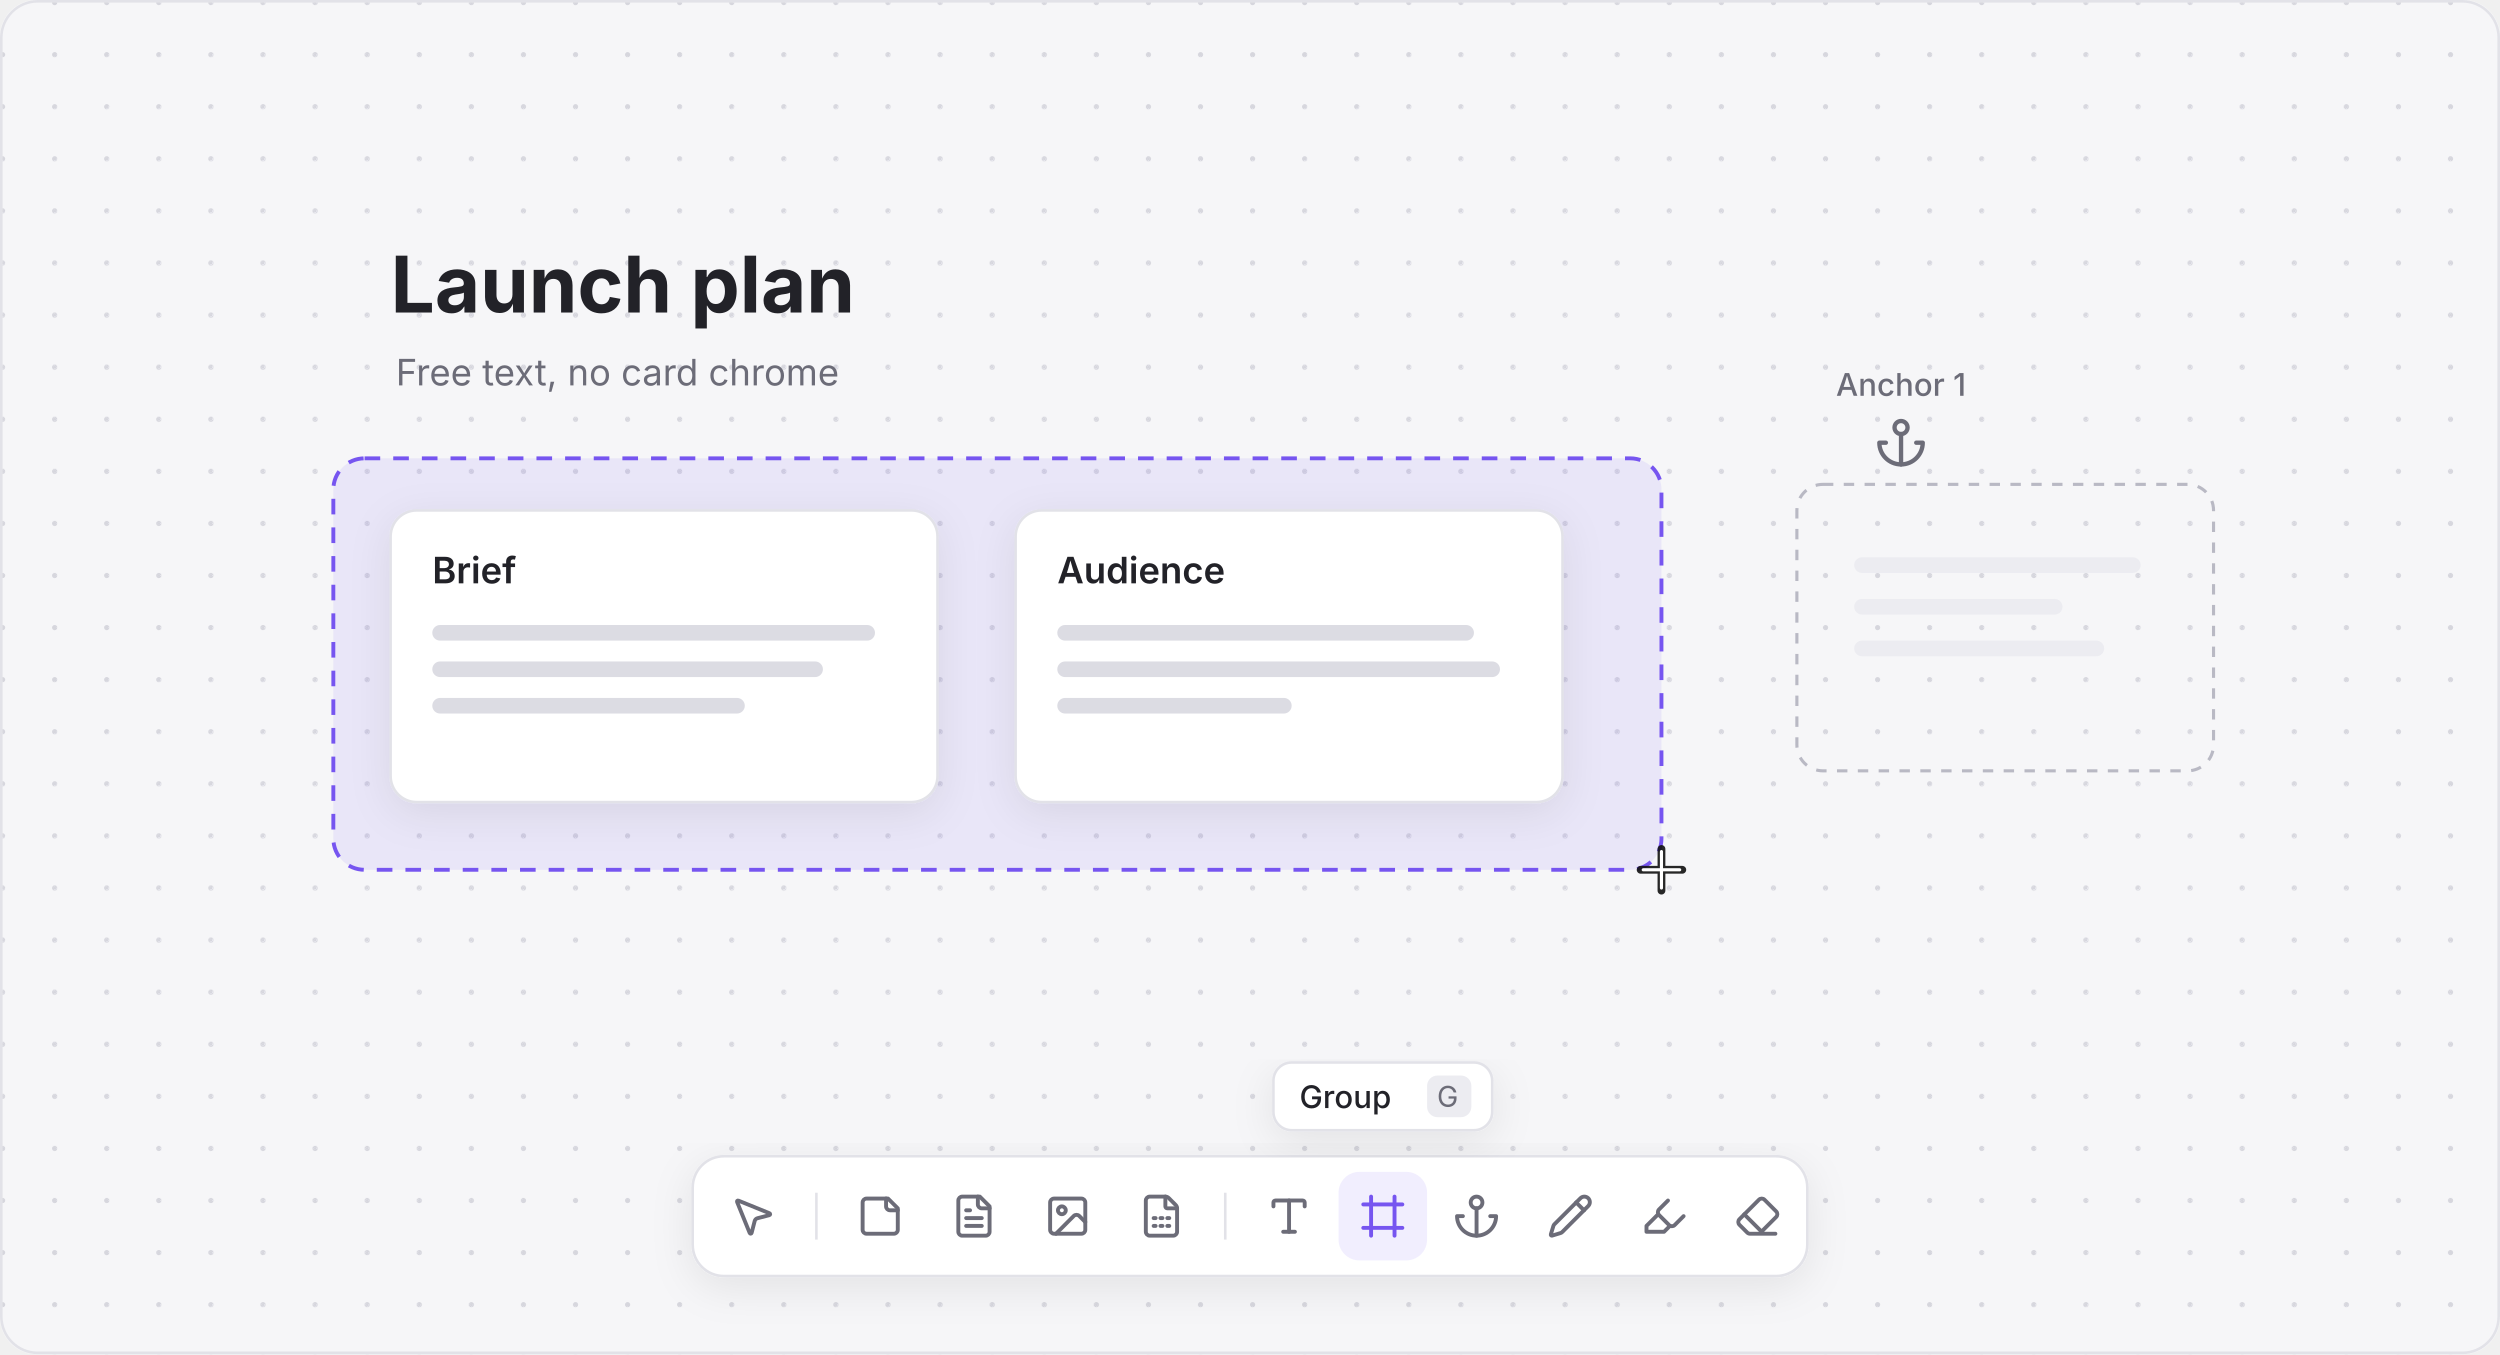
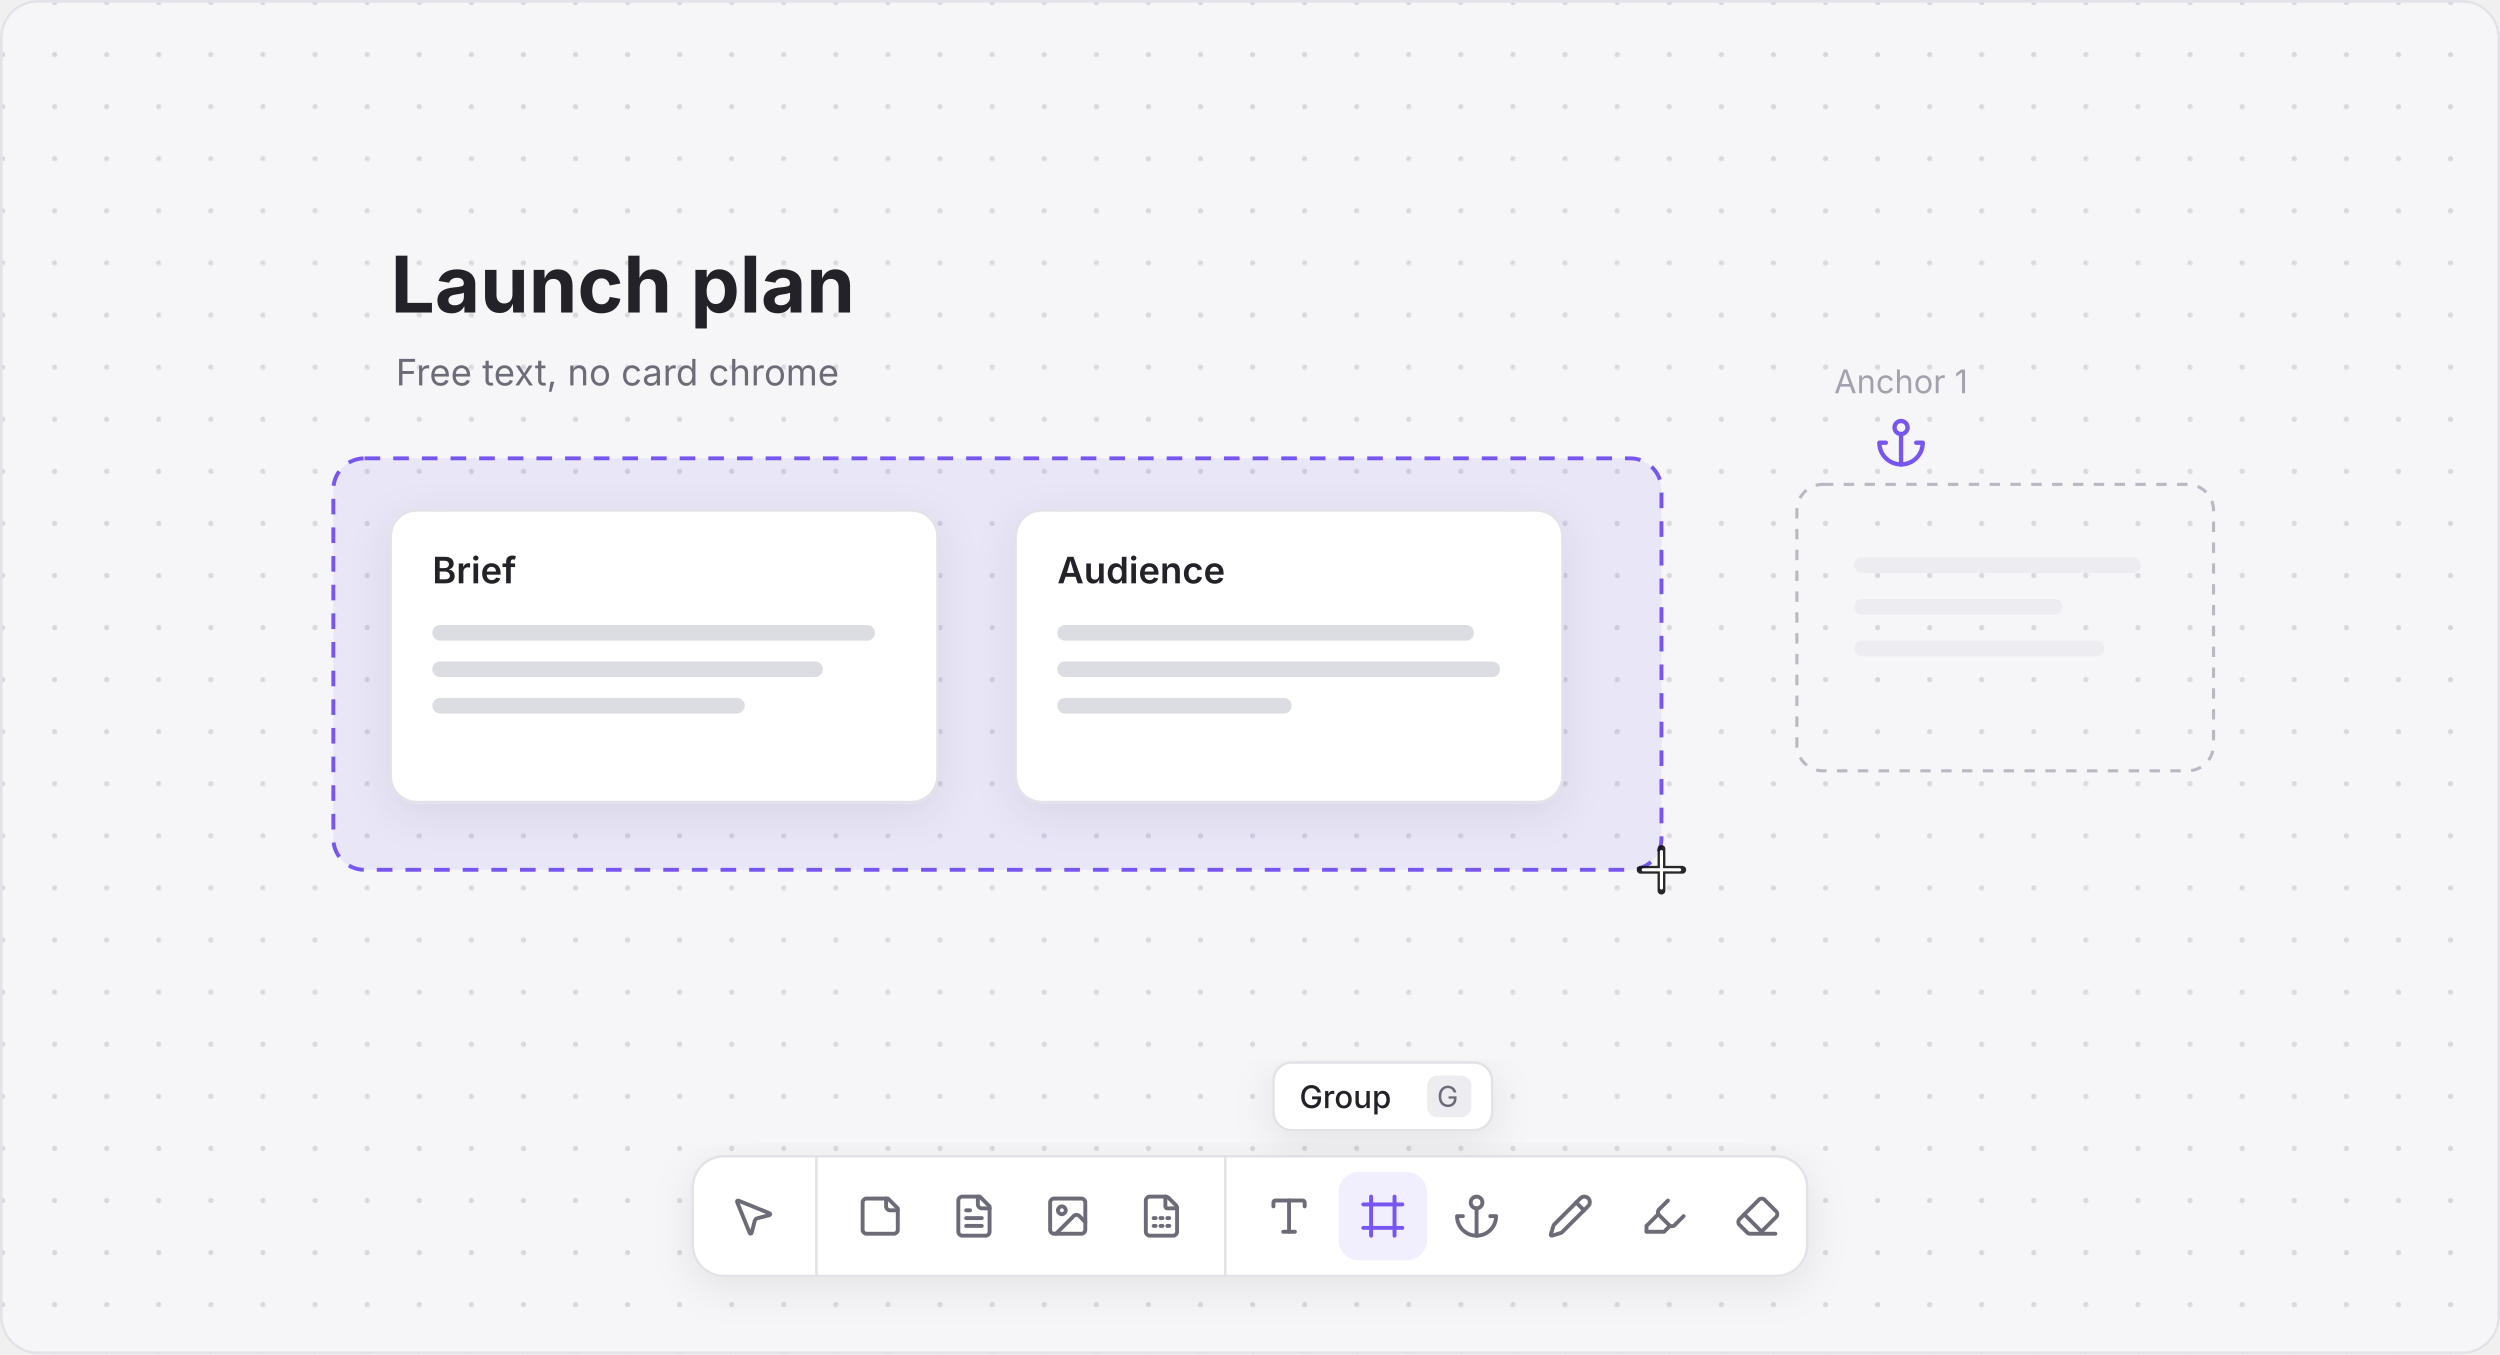
<svg xmlns="http://www.w3.org/2000/svg" viewBox="0 0 960 520" width="960" height="520" role="img" aria-label="Canvas Plus tool bar placing a group">
  <style>
  text { font-family: -apple-system, BlinkMacSystemFont, "Segoe UI", Inter, Roboto, sans-serif; }
  .bg { fill: #f6f6f8; } .dot { fill: #d6d6dd; }
  .surface { fill: #ffffff; stroke: #e2e2e8; stroke-width: 1; }
  .surface-alt { fill: #f3f3f6; stroke: #e2e2e8; stroke-width: 1; }
  .fill-surface { fill: #ffffff; } .fill-alt { fill: #f3f3f6; } .fill-hover { fill: #ececf1; }
  .line { stroke: #e2e2e8; fill: none; } .line-strong { stroke: #b9b9c4; fill: none; }
  .t { fill: #222228; } .tm { fill: #6c6c78; } .tf { fill: #a2a2ae; }
  .bar-t { fill: #dcdce3; } .bar-f { fill: #ececf1; }
  .c { color: #222228; } .cm { color: #6c6c78; } .cf { color: #a2a2ae; } .ca { color: #7655f0; }
  .a { fill: #7655f0; } .as { stroke: #7655f0; fill: none; } .asoft { fill: #7655f0; fill-opacity: .1; }
  .on-a { fill: #ffffff; }
  .ink-red { stroke: #e93147; } .ink-green { stroke: #08b94e; }
  .hl-yellow { stroke: #f5c400; stroke-opacity: .38; }
  .shadow { flood-color: #1b1b30; flood-opacity: .08; }
+   .gfill { fill: #ffffff; fill-opacity: .6; }
+   .o-fill { fill: #f6e5dc; stroke: #d9a184; stroke-width: 1.2; } .o-t { fill: #a8461a; }
+   .chrome { fill: #ececf0; } .ink-dark { stroke: #222228; }
  @media (prefers-color-scheme: dark) {
    .bg { fill: #1c1c1f; } .dot { fill: #38383e; }
    .surface { fill: #26262a; stroke: #36363c; }
    .surface-alt { fill: #2d2d32; stroke: #36363c; }
    .fill-surface { fill: #26262a; } .fill-alt { fill: #2d2d32; } .fill-hover { fill: #34343a; }
    .line { stroke: #36363c; } .line-strong { stroke: #55555e; }
    .t { fill: #e4e4e9; } .tm { fill: #a0a0ab; } .tf { fill: #6d6d78; }
    .bar-t { fill: #3e3e45; } .bar-f { fill: #33333a; }
    .c { color: #e4e4e9; } .cm { color: #a0a0ab; } .cf { color: #6d6d78; } .ca { color: #9b83ff; }
    .a { fill: #8f76ff; } .as { stroke: #8f76ff; } .asoft { fill: #8f76ff; fill-opacity: .16; }
    .on-a { fill: #ffffff; }
    .hl-yellow { stroke-opacity: .3; }
    .shadow { flood-color: #000000; flood-opacity: .35; }
+     .gfill { fill: #ffffff; fill-opacity: .025; }
+     .o-fill { fill: #3a2a22; stroke: #8a5235; } .o-t { fill: #f0a274; }
+     .chrome { fill: #161618; } .ink-dark { stroke: #e4e4e9; }
  }
  .ic { fill: none; stroke: currentColor; stroke-width: 2; stroke-linecap: round; stroke-linejoin: round; }
</style>
  <defs>
    <symbol id="i-pointer" viewBox="0 0 24 24" class="ic">
      <path d="M4.037 4.688a.495.495 0 0 1 .651-.651l16 6.5a.5.5 0 0 1-.063.947l-6.124 1.58a2 2 0 0 0-1.438 1.435l-1.579 6.126a.5.5 0 0 1-.947.063z" />
    </symbol>
    <symbol id="i-card" viewBox="0 0 24 24" class="ic">
      <path d="M16 3H5a2 2 0 0 0-2 2v14a2 2 0 0 0 2 2h14a2 2 0 0 0 2-2V8Z" />
      <path d="M15 3v4a2 2 0 0 0 2 2h4" />
    </symbol>
    <symbol id="i-note" viewBox="0 0 24 24" class="ic">
      <path d="M15 2H6a2 2 0 0 0-2 2v16a2 2 0 0 0 2 2h12a2 2 0 0 0 2-2V7Z" />
      <path d="M14 2v4a2 2 0 0 0 2 2h4" />
      <path d="M10 9H8" />
      <path d="M16 13H8" />
      <path d="M16 17H8" />
    </symbol>
    <symbol id="i-media" viewBox="0 0 24 24" class="ic">
      <rect x="3" y="3" width="18" height="18" rx="2" />
      <circle cx="9" cy="9" r="2" />
      <path d="m21 15-3.086-3.086a2 2 0 0 0-2.828 0L6 21" />
    </symbol>
    <symbol id="i-types" viewBox="0 0 24 24" class="ic">
      <path d="M6 22a2 2 0 0 1-2-2V4a2 2 0 0 1 2-2h8a2.4 2.4 0 0 1 1.7.7l3.6 3.6A2.4 2.4 0 0 1 20 8v12a2 2 0 0 1-2 2Z" />
      <path d="M14 2v5a1 1 0 0 0 1 1h5" />
      <path d="M9 13H8M9 17H8M12.5 13h-1M12.5 17h-1M16 13h-1M16 17h-1" />
    </symbol>
    <symbol id="i-text" viewBox="0 0 24 24" class="ic">
      <path d="M12 4v16" />
      <path d="M4 7V5a1 1 0 0 1 1-1h14a1 1 0 0 1 1 1v2" />
      <path d="M9 20h6" />
    </symbol>
    <symbol id="i-group" viewBox="0 0 24 24" class="ic">
      <path d="M22 6H2M22 18H2M6 2v20M18 2v20" />
    </symbol>
    <symbol id="i-anchor" viewBox="0 0 24 24" class="ic">
      <path d="M12 22V8" />
      <path d="M5 12H2a10 10 0 0 0 20 0h-3" />
      <circle cx="12" cy="5" r="3" />
    </symbol>
    <symbol id="i-marker" viewBox="0 0 24 24" class="ic">
      <path d="M21.174 6.812a1 1 0 0 0-3.986-3.987L3.842 16.174a2 2 0 0 0-.5.83l-1.321 4.352a.5.5 0 0 0 .623.622l4.353-1.32a2 2 0 0 0 .83-.497z" />
      <path d="m15 5 4 4" />
    </symbol>
    <symbol id="i-highlighter" viewBox="0 0 24 24" class="ic">
      <path d="m9 11-6 6v3h9l3-3" />
      <path d="m22 12-4.6 4.6a2 2 0 0 1-2.8 0l-5.2-5.2a2 2 0 0 1 0-2.8L14 4" />
    </symbol>
    <symbol id="i-eraser" viewBox="0 0 24 24" class="ic">
      <path d="M21 21H8a2 2 0 0 1-1.42-.587l-3.994-3.999a2 2 0 0 1 0-2.828l10-10a2 2 0 0 1 2.828 0l5.999 6a2 2 0 0 1 0 2.828L12.834 21" />
      <path d="m5.082 11.09 8.828 8.828" />
    </symbol>
    <symbol id="i-present" viewBox="0 0 24 24" class="ic">
      <path d="M2 3h20" />
      <path d="M21 3v11a2 2 0 0 1-2 2H5a2 2 0 0 1-2-2V3" />
      <path d="m7 21 5-5 5 5" />
    </symbol>
    <symbol id="i-panel" viewBox="0 0 24 24" class="ic">
      <path d="M11.35 22H6a2 2 0 0 1-2-2V4a2 2 0 0 1 2-2h12a2 2 0 0 1 2 2v9.35" />
      <path d="M14 19h6M17 16v6" />
    </symbol>
    <symbol id="i-left" viewBox="0 0 24 24" class="ic">
      <path d="m15 18-6-6 6-6" />
    </symbol>
    <symbol id="i-right" viewBox="0 0 24 24" class="ic">
      <path d="m9 18 6-6-6-6" />
    </symbol>
    <symbol id="i-down" viewBox="0 0 24 24" class="ic">
      <path d="m6 9 6 6 6-6" />
    </symbol>
    <symbol id="i-x" viewBox="0 0 24 24" class="ic">
      <path d="M18 6 6 18M6 6l12 12" />
    </symbol>
    <symbol id="i-search" viewBox="0 0 24 24" class="ic">
      <circle cx="11" cy="11" r="8" />
      <path d="m21 21-4.3-4.3" />
    </symbol>
    <symbol id="i-globe" viewBox="0 0 24 24" class="ic">
      <circle cx="12" cy="12" r="10" />
      <path d="M12 2a14.5 14.5 0 0 0 0 20 14.5 14.5 0 0 0 0-20M2 12h20" />
    </symbol>
    <symbol id="i-pencil" viewBox="0 0 24 24" class="ic">
      <path d="M21.174 6.812a1 1 0 0 0-3.986-3.987L3.842 16.174a2 2 0 0 0-.5.83l-1.321 4.352a.5.5 0 0 0 .623.622l4.353-1.32a2 2 0 0 0 .83-.497z" />
    </symbol>
    <symbol id="i-plus" viewBox="0 0 24 24" class="ic">
      <path d="M5 12h14M12 5v14" />
    </symbol>
    <symbol id="i-minus" viewBox="0 0 24 24" class="ic">
      <path d="M5 12h14" />
    </symbol>
    <symbol id="i-help" viewBox="0 0 24 24" class="ic">
      <circle cx="12" cy="12" r="10" />
      <path d="M9.09 9a3 3 0 0 1 5.83 1c0 2-3 3-3 3M12 17h.01" />
    </symbol>
    <symbol id="i-hide" viewBox="0 0 24 24" class="ic">
      <path d="m2 2 20 20" />
      <path d="M10.7 5.1A10.7 10.7 0 0 1 21.9 11.7a1 1 0 0 1 0 .7 10.7 10.7 0 0 1-1.4 2.5M14.1 14.2a3 3 0 0 1-4.2-4.2M17.5 17.5a10.8 10.8 0 0 1-15.4-5.2 1 1 0 0 1 0-.7 10.8 10.8 0 0 1 4.4-5.1" />
    </symbol>
    <symbol id="i-filter" viewBox="0 0 24 24" class="ic">
      <path d="M3 6h18M7 12h10M10 18h4" />
    </symbol>
    <symbol id="i-more" viewBox="0 0 24 24" class="ic">
      <circle cx="12" cy="12" r="1" />
      <circle cx="19" cy="12" r="1" />
      <circle cx="5" cy="12" r="1" />
    </symbol>
    <symbol id="i-check" viewBox="0 0 24 24" class="ic">
      <path d="M20 6 9 17l-5-5" />
+     </symbol>
+     <symbol id="i-settings" viewBox="0 0 24 24" class="ic">
+       <path d="M12.22 2h-.44a2 2 0 0 0-2 2v.18a2 2 0 0 1-1 1.73l-.43.25a2 2 0 0 1-2 0l-.15-.08a2 2 0 0 0-2.73.73l-.22.38a2 2 0 0 0 .73 2.73l.15.1a2 2 0 0 1 1 1.72v.51a2 2 0 0 1-1 1.74l-.15.09a2 2 0 0 0-.73 2.73l.22.38a2 2 0 0 0 2.73.73l.15-.08a2 2 0 0 1 2 0l.43.25a2 2 0 0 1 1 1.73V20a2 2 0 0 0 2 2h.44a2 2 0 0 0 2-2v-.18a2 2 0 0 1 1-1.73l.43-.25a2 2 0 0 1 2 0l.15.08a2 2 0 0 0 2.73-.73l.22-.39a2 2 0 0 0-.73-2.73l-.15-.08a2 2 0 0 1-1-1.74v-.5a2 2 0 0 1 1-1.74l.15-.09a2 2 0 0 0 .73-2.73l-.22-.38a2 2 0 0 0-2.73-.73l-.15.08a2 2 0 0 1-2 0l-.43-.25a2 2 0 0 1-1-1.73V4a2 2 0 0 0-2-2z" />
+       <circle cx="12" cy="12" r="3" />
+     </symbol>
+     <symbol id="i-reset" viewBox="0 0 24 24" class="ic">
+       <path d="M21 12a9 9 0 1 1-9-9c2.52 0 4.93 1 6.74 2.74L21 8" />
+       <path d="M21 3v5h-5" />
+     </symbol>
+     <symbol id="i-fit" viewBox="0 0 24 24" class="ic">
+       <path d="M8 3H5a2 2 0 0 0-2 2v3M21 8V5a2 2 0 0 0-2-2h-3M3 16v3a2 2 0 0 0 2 2h3M16 21h3a2 2 0 0 0 2-2v-3" />
+     </symbol>
+     <symbol id="i-undo" viewBox="0 0 24 24" class="ic">
+       <path d="M9 14 4 9l5-5" />
+       <path d="M4 9h10.5a5.5 5.5 0 0 1 0 11H11" />
+     </symbol>
+     <symbol id="i-redo" viewBox="0 0 24 24" class="ic">
+       <path d="m15 14 5-5-5-5" />
+       <path d="M20 9H9.5a5.5 5.5 0 0 0 0 11H13" />
+     </symbol>
+     <symbol id="i-layers" viewBox="0 0 24 24" class="ic">
+       <path d="M12.83 2.18a2 2 0 0 0-1.66 0L2.6 6.08a1 1 0 0 0 0 1.83l8.58 3.91a2 2 0 0 0 1.66 0l8.58-3.9a1 1 0 0 0 0-1.83Z" />
+       <path d="m22 17.65-9.17 4.16a2 2 0 0 1-1.66 0L2 17.65" />
+       <path d="m22 12.65-9.17 4.16a2 2 0 0 1-1.66 0L2 12.65" />
+     </symbol>
+     <symbol id="i-map" viewBox="0 0 24 24" class="ic">
+       <path d="M14.106 5.553a2 2 0 0 0 1.788 0l3.659-1.83A1 1 0 0 1 21 4.619v12.764a1 1 0 0 1-.553.894l-4.553 2.277a2 2 0 0 1-1.788 0l-4.212-2.106a2 2 0 0 0-1.788 0l-3.659 1.83A1 1 0 0 1 3 19.381V6.618a1 1 0 0 1 .553-.894l4.553-2.277a2 2 0 0 1 1.788 0z" />
+       <path d="M15 5.764v15M9 3.236v15" />
+     </symbol>
+     <symbol id="i-back" viewBox="0 0 24 24" class="ic">
+       <path d="m12 19-7-7 7-7M19 12H5" />
+     </symbol>
+     <symbol id="i-fwd" viewBox="0 0 24 24" class="ic">
+       <path d="M5 12h14M12 5l7 7-7 7" />
+     </symbol>
+     <symbol id="i-sidebar" viewBox="0 0 24 24" class="ic">
+       <rect width="18" height="18" x="3" y="3" rx="2" />
+       <path d="M9 3v18" />
    </symbol>
    <symbol id="i-grip" viewBox="0 0 24 24" class="ic">
      <circle cx="9" cy="6" r="1" />
      <circle cx="9" cy="12" r="1" />
      <circle cx="9" cy="18" r="1" />
      <circle cx="15" cy="6" r="1" />
      <circle cx="15" cy="12" r="1" />
      <circle cx="15" cy="18" r="1" />
    </symbol>
    <pattern id="dots" width="20" height="20" patternUnits="userSpaceOnUse">
      <circle cx="1" cy="1" r="1" class="dot" />
    </pattern>
    <filter id="sh" x="-20%" y="-20%" width="140%" height="160%">
      <feDropShadow dx="0" dy="4" stdDeviation="8" class="shadow" />
    </filter>
    <linearGradient id="sky" x1="0" y1="0" x2="0" y2="1">
      <stop offset="0" stop-color="#b9c7ff" />
      <stop offset="1" stop-color="#e9d8ff" />
    </linearGradient>
    <linearGradient id="dusk" x1="0" y1="0" x2="1" y2="1">
      <stop offset="0" stop-color="#ffd1b3" />
      <stop offset="1" stop-color="#f6a8c4" />
    </linearGradient>
    <clipPath id="frame">
      <rect width="960" height="520" rx="14" />
    </clipPath>
  </defs>
  <g clip-path="url(#frame)">
    <rect width="960" height="520" class="bg" />
    <rect width="960" height="520" fill="url(#dots)" />
    <text x="150" y="120" font-size="30" font-weight="700" text-anchor="start" class="t">Launch plan</text>
    <text x="152" y="148" font-size="14" font-weight="400" text-anchor="start" class="tm">Free text, no card chrome</text>
    <rect x="128" y="176" width="510" height="158" rx="12" class="asoft" />
    <rect x="150" y="196" width="210" height="112" rx="10" class="surface" filter="url(#sh)" />
    <text x="166" y="224" font-size="14" font-weight="600" text-anchor="start" class="t">Brief</text>
    <rect x="166" y="240" width="170" height="6" rx="3" class="bar-t" />
    <rect x="166" y="254" width="150" height="6" rx="3" class="bar-t" />
    <rect x="166" y="268" width="120" height="6" rx="3" class="bar-t" />
    <rect x="390" y="196" width="210" height="112" rx="10" class="surface" filter="url(#sh)" />
    <text x="406" y="224" font-size="14" font-weight="600" text-anchor="start" class="t">Audience</text>
    <rect x="406" y="240" width="160" height="6" rx="3" class="bar-t" />
    <rect x="406" y="254" width="170" height="6" rx="3" class="bar-t" />
    <rect x="406" y="268" width="90" height="6" rx="3" class="bar-t" />
    <rect x="128" y="176" width="510" height="158" rx="12" class="as" stroke-width="1.5" stroke-dasharray="6 5" />
    <g stroke="#111" stroke-width="3" stroke-linecap="round" opacity=".9">
      <path d="M630 334h16M638 326v16" />
    </g>
    <g stroke="#fff" stroke-width="1.2" stroke-linecap="round">
      <path d="M631 334h14M638 327v14" />
    </g>
-     <use href="#i-anchor" x="720" y="160" width="20" height="20" class="cm" />
-     <text x="730" y="152" font-size="12" font-weight="500" text-anchor="middle" class="tm">Anchor 1</text>
+     <use href="#i-anchor" x="720" y="160" width="20" height="20" class="ca" />
+     <text x="730" y="151" font-size="12.5" font-weight="400" text-anchor="middle" class="tf">Anchor 1</text>
    <rect x="690" y="186" width="160" height="110" rx="10" class="line-strong" stroke-dasharray="4 4" stroke-width="1.2" />
    <rect x="712" y="214" width="110" height="6" rx="3" class="bar-f" />
    <rect x="712" y="230" width="80" height="6" rx="3" class="bar-f" />
    <rect x="712" y="246" width="96" height="6" rx="3" class="bar-f" />
    <rect x="266" y="444" width="428" height="46" rx="12" class="surface" filter="url(#sh)" />
    <use href="#i-pointer" x="280" y="458" width="18" height="18" class="cm" />
-     <line x1="313.5" y1="458" x2="313.5" y2="476" class="line" stroke-width="1" />
+     <line x1="313.5" y1="444" x2="313.5" y2="490" class="line" stroke-width="1" />
    <use href="#i-card" x="329" y="458" width="18" height="18" class="cm" />
    <use href="#i-note" x="365" y="458" width="18" height="18" class="cm" />
    <use href="#i-media" x="401" y="458" width="18" height="18" class="cm" />
    <use href="#i-types" x="437" y="458" width="18" height="18" class="cm" />
-     <line x1="470.5" y1="458" x2="470.5" y2="476" class="line" stroke-width="1" />
+     <line x1="470.5" y1="444" x2="470.5" y2="490" class="line" stroke-width="1" />
    <use href="#i-text" x="486" y="458" width="18" height="18" class="cm" />
    <rect x="514" y="450" width="34" height="34" rx="8" class="asoft" />
    <use href="#i-group" x="522" y="458" width="18" height="18" class="ca" />
    <use href="#i-anchor" x="558" y="458" width="18" height="18" class="cm" />
    <use href="#i-marker" x="594" y="458" width="18" height="18" class="cm" />
    <use href="#i-highlighter" x="630" y="458" width="18" height="18" class="cm" />
    <use href="#i-eraser" x="666" y="458" width="18" height="18" class="cm" />
    <rect x="489" y="408" width="84" height="26" rx="7" class="surface" filter="url(#sh)" />
    <text x="499" y="425.5" font-size="12" font-weight="500" text-anchor="start" class="t">Group</text>
    <rect x="548" y="413" width="17" height="16" rx="4" class="fill-hover" />
    <text x="560" y="425" font-size="11" font-weight="400" text-anchor="end" class="tm">G</text>
  </g>
  <rect x=".5" y=".5" width="959" height="519" rx="14" class="line" />
</svg>
